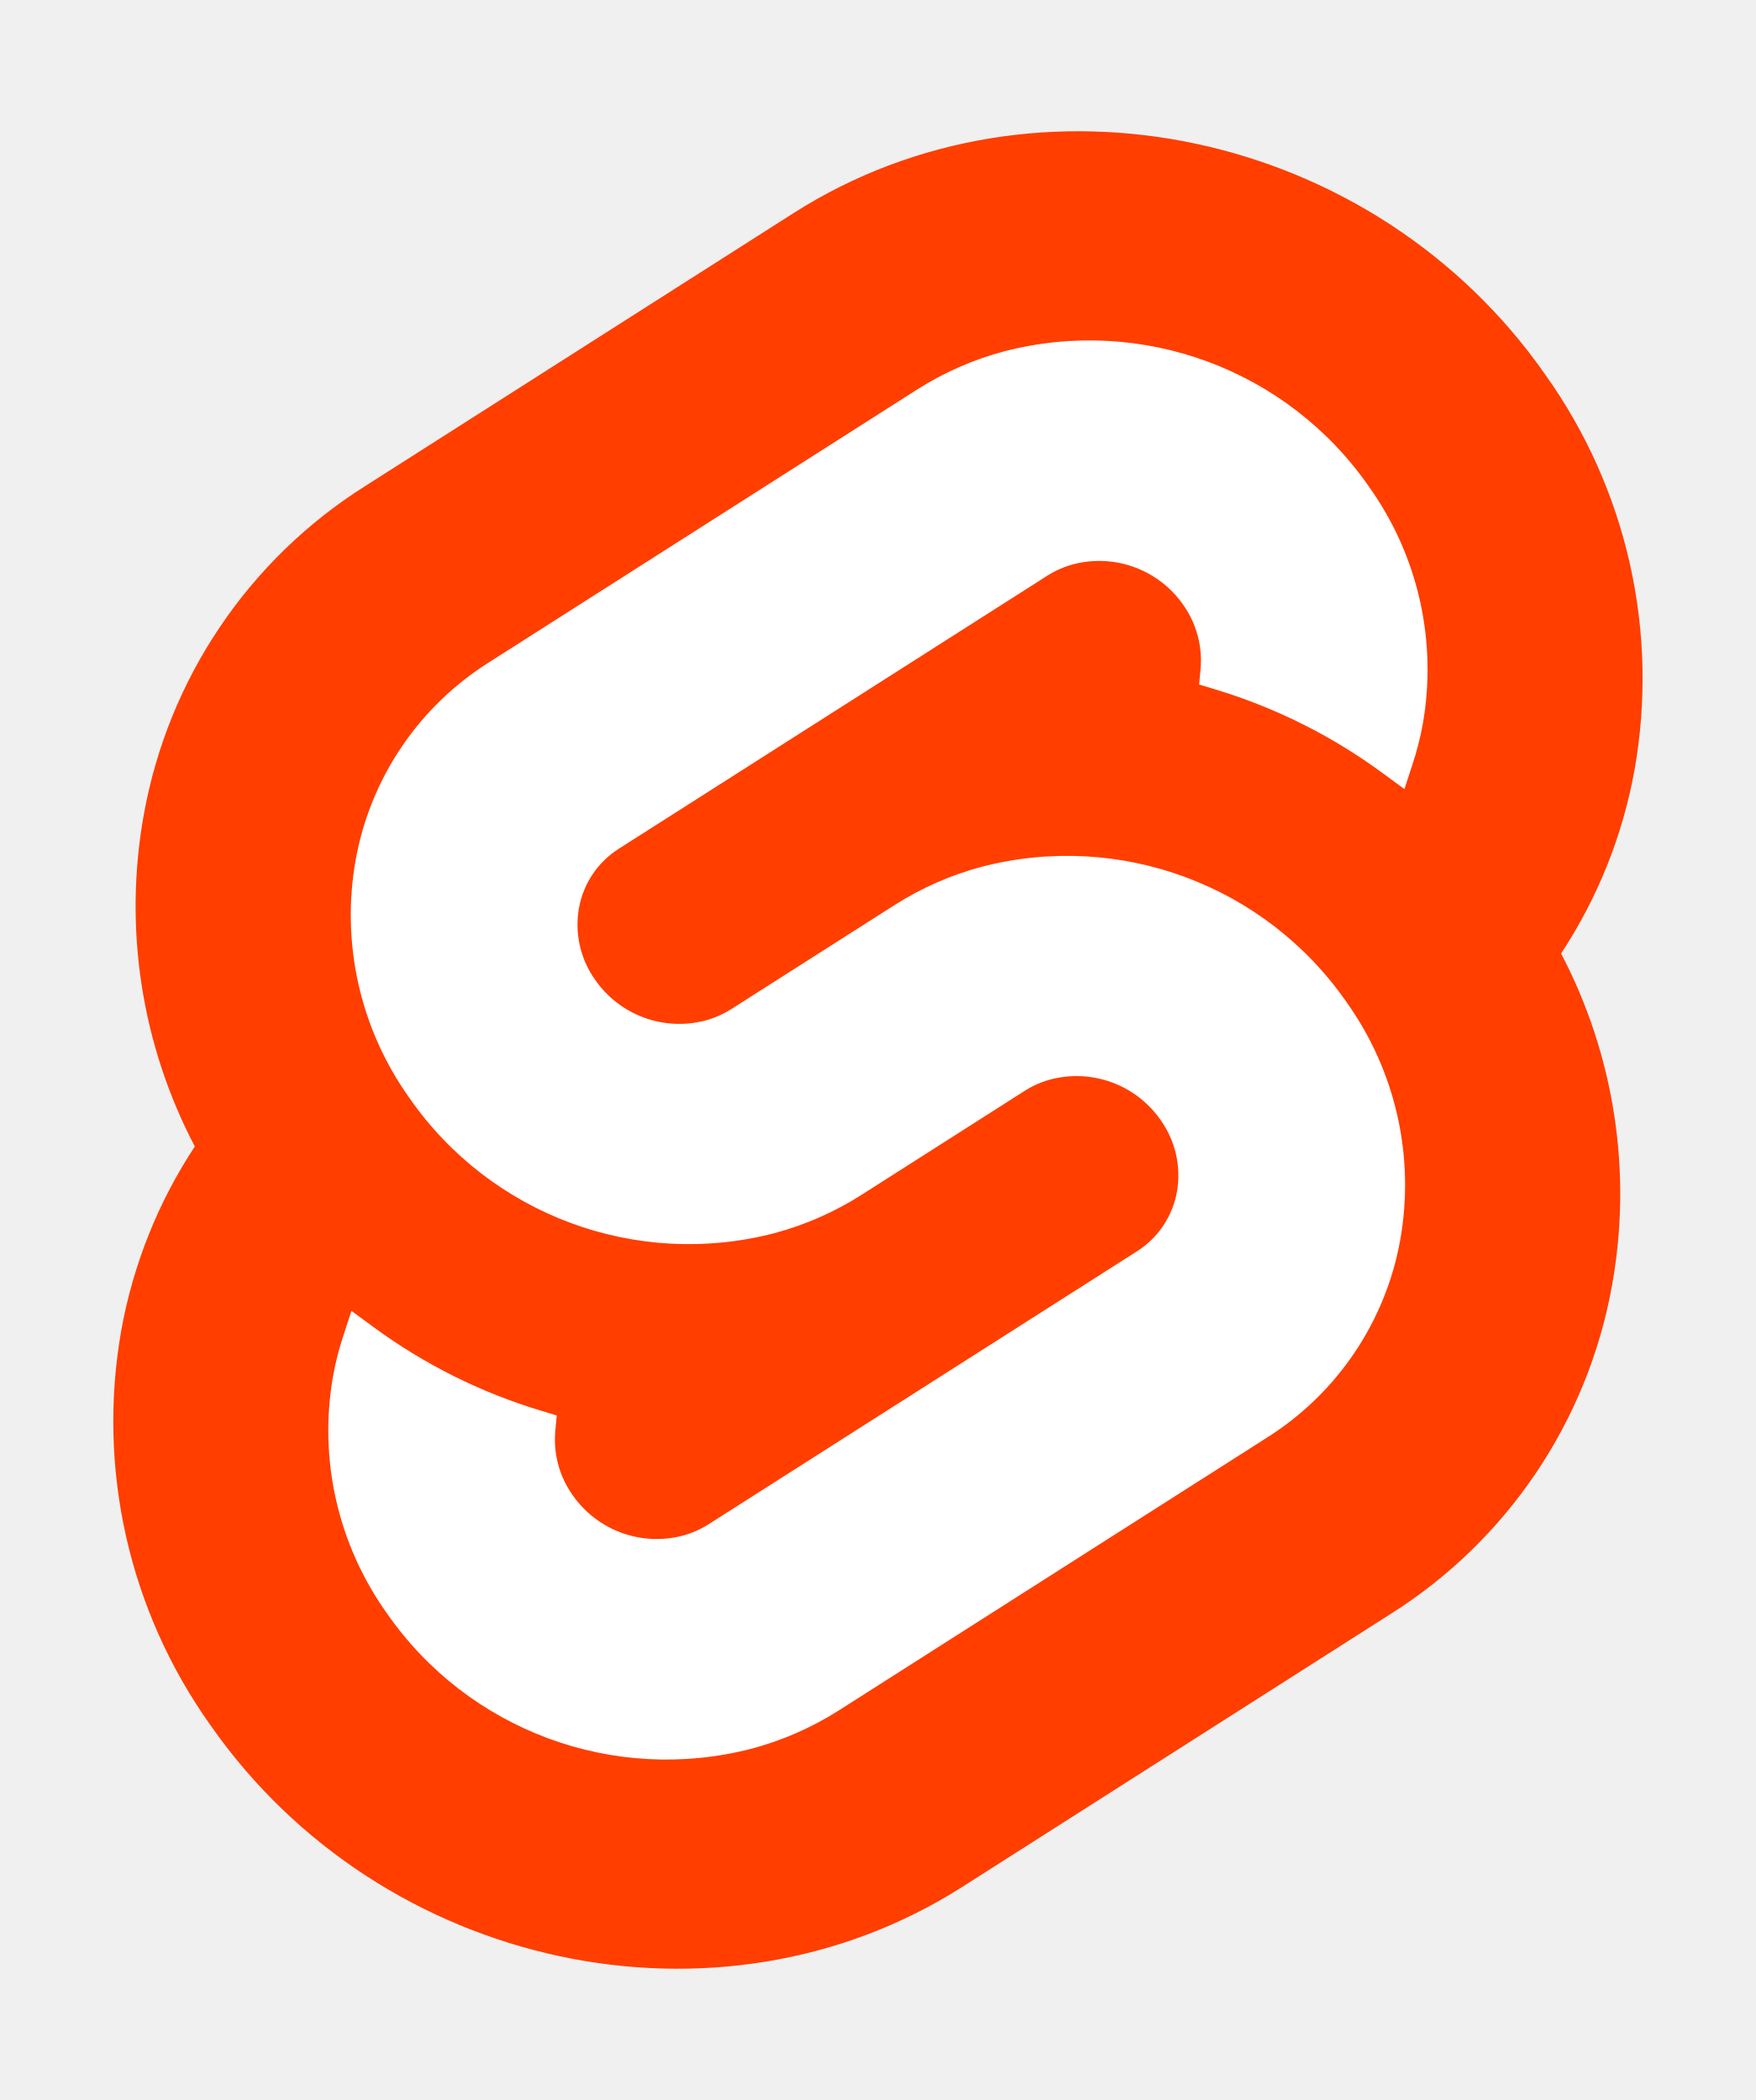
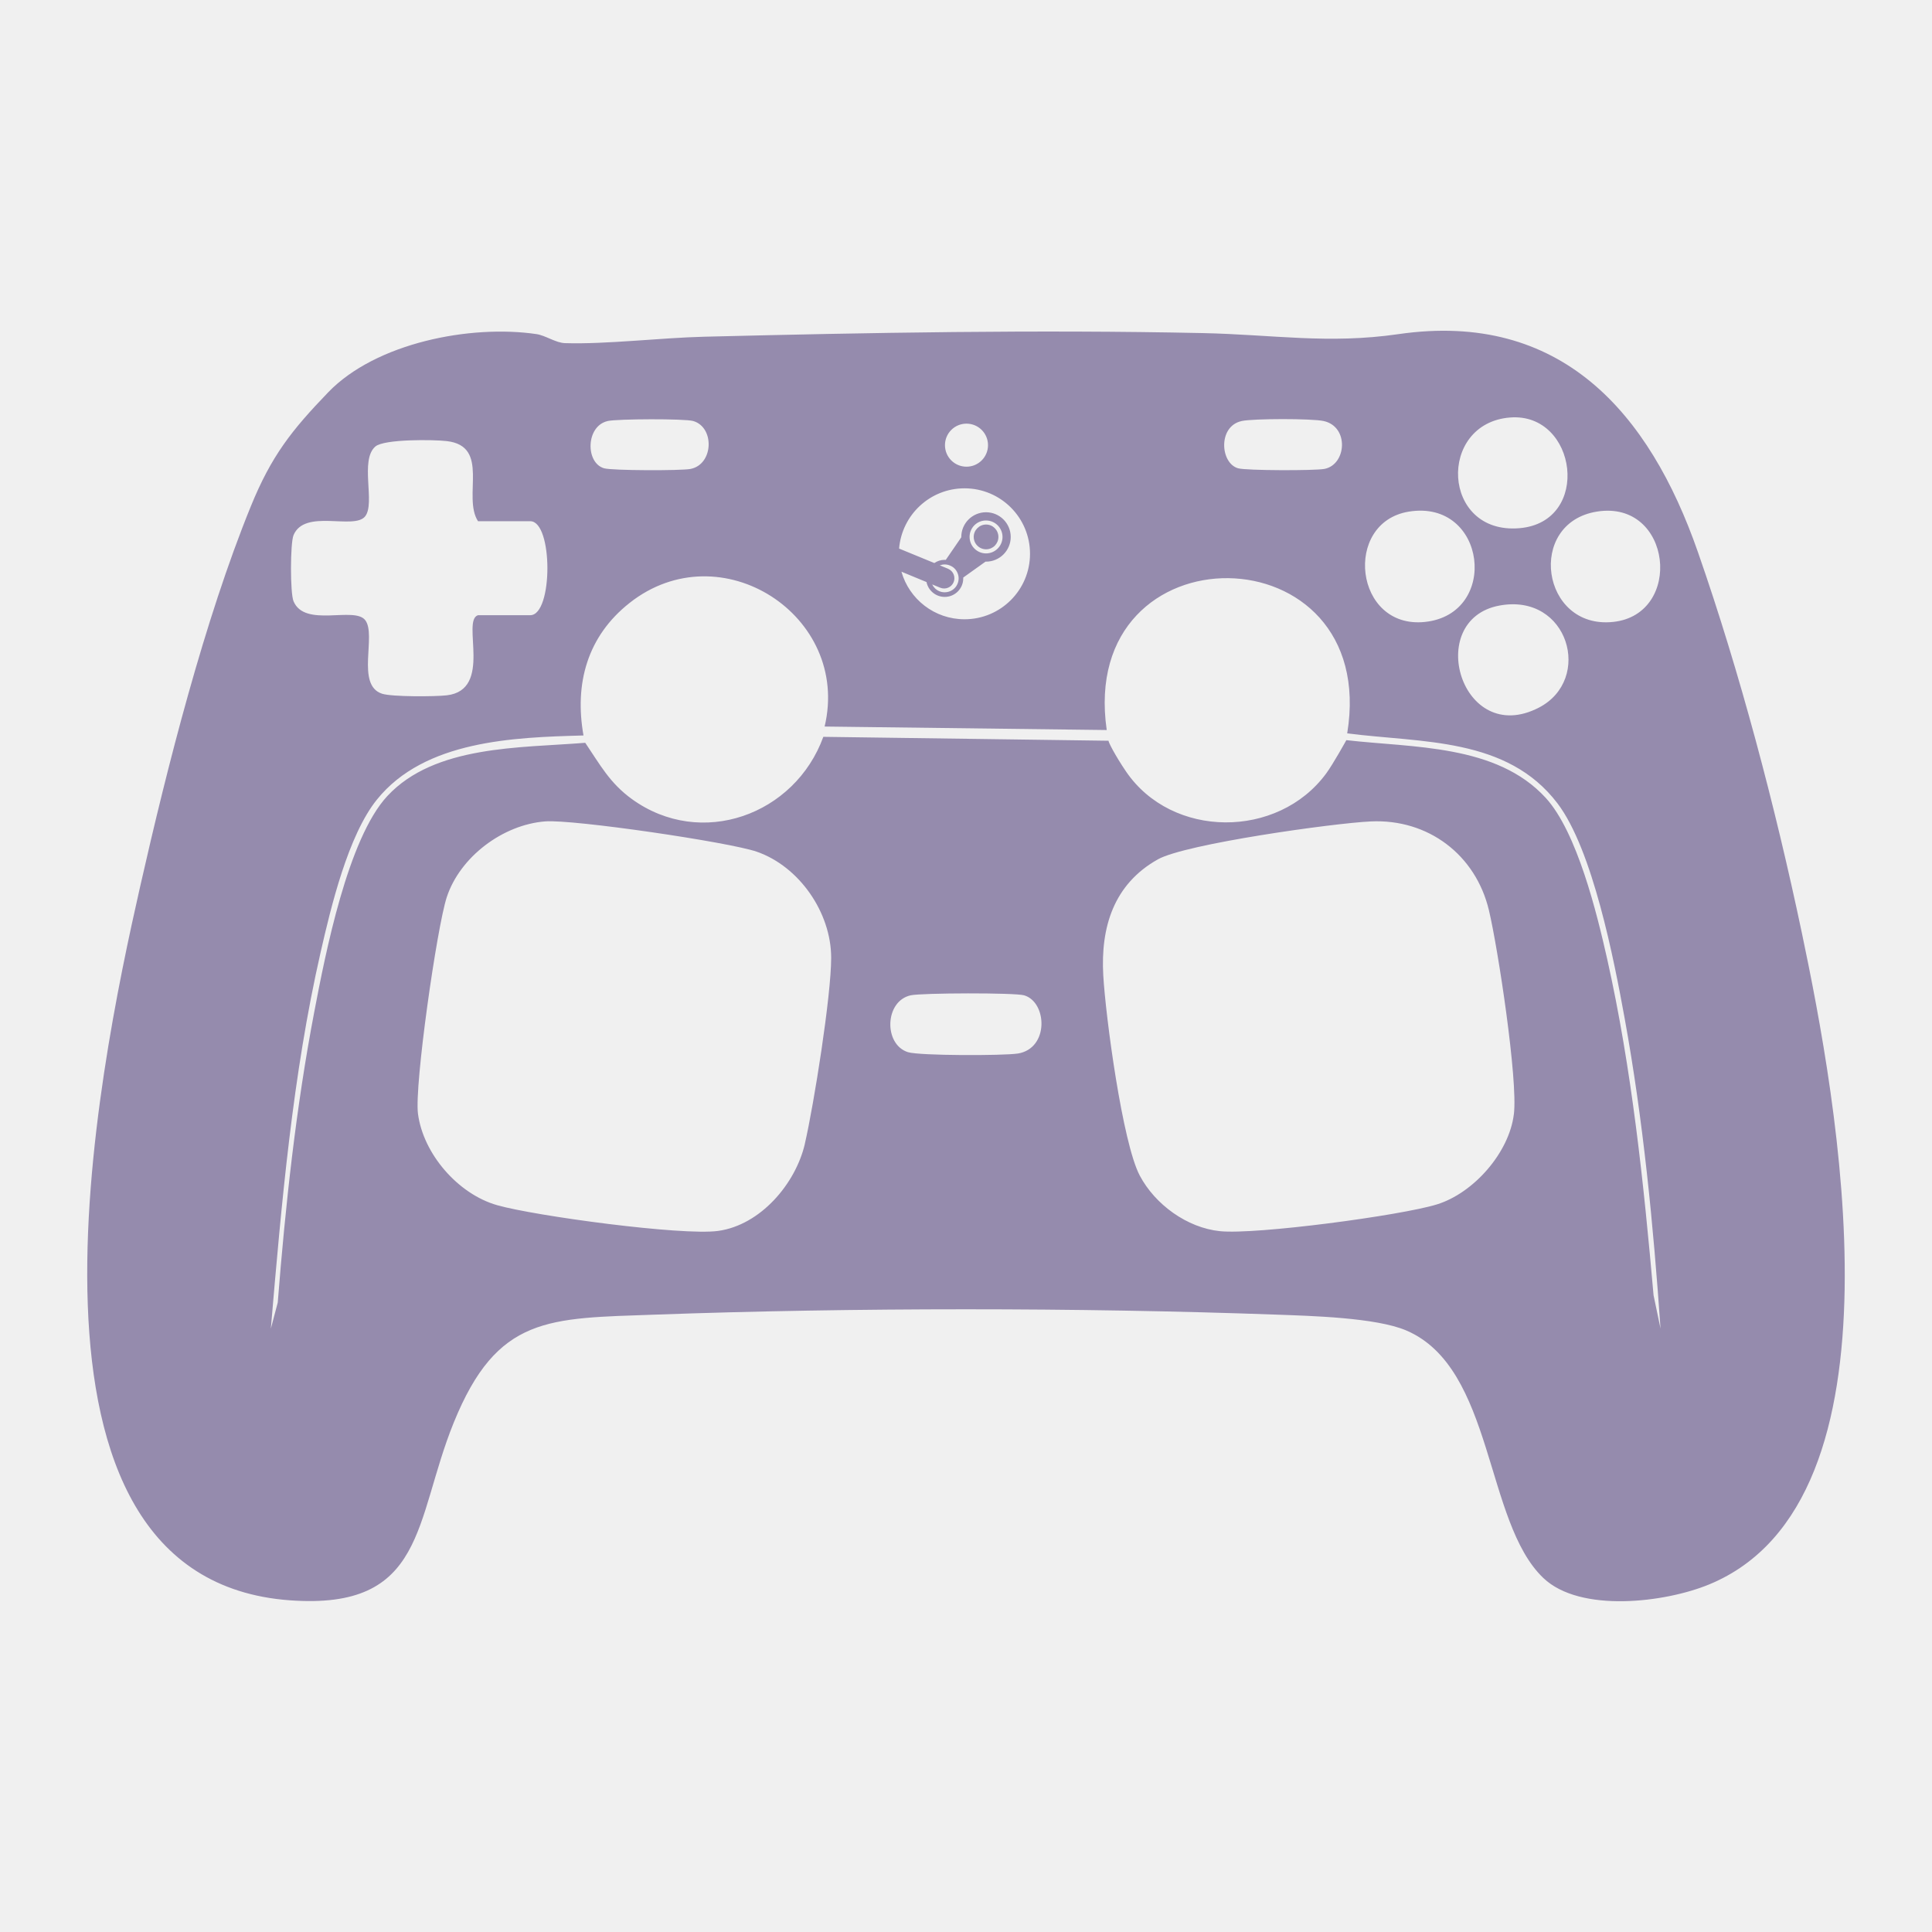
- <svg xmlns="http://www.w3.org/2000/svg" width="107" height="128" viewBox="0 0 107 128">
-   <path d="M94.157 22.819c-10.4-14.885-30.94-19.297-45.792-9.835L22.282 29.608A29.92 29.92 0 0 0 8.764 49.65a31.5 31.5 0 0 0 3.108 20.231 30 30 0 0 0-4.477 11.183 31.9 31.9 0 0 0 5.448 24.116c10.402 14.887 30.942 19.297 45.791 9.835l26.083-16.624A29.92 29.92 0 0 0 98.235 78.35a31.53 31.53 0 0 0-3.105-20.232 30 30 0 0 0 4.474-11.182 31.88 31.88 0 0 0-5.447-24.116" style="fill:#ff3e00" />
-   <path d="M45.817 106.582a20.72 20.72 0 0 1-22.237-8.243 19.17 19.17 0 0 1-3.277-14.503 18 18 0 0 1 .624-2.435l.49-1.498 1.337.981a33.6 33.6 0 0 0 10.203 5.098l.97.294-.09.968a5.85 5.85 0 0 0 1.052 3.878 6.24 6.24 0 0 0 6.695 2.485 5.8 5.8 0 0 0 1.603-.704L69.27 76.28a5.43 5.43 0 0 0 2.45-3.631 5.8 5.8 0 0 0-.987-4.371 6.24 6.24 0 0 0-6.698-2.487 5.7 5.7 0 0 0-1.6.704l-9.953 6.345a19 19 0 0 1-5.296 2.326 20.72 20.72 0 0 1-22.237-8.243 19.17 19.17 0 0 1-3.277-14.502 17.99 17.99 0 0 1 8.13-12.052l26.081-16.623a19 19 0 0 1 5.3-2.329 20.72 20.72 0 0 1 22.237 8.243 19.17 19.17 0 0 1 3.277 14.503 18 18 0 0 1-.624 2.435l-.49 1.498-1.337-.98a33.6 33.6 0 0 0-10.203-5.1l-.97-.294.09-.968a5.86 5.86 0 0 0-1.052-3.878 6.24 6.24 0 0 0-6.696-2.485 5.8 5.8 0 0 0-1.602.704L37.73 51.72a5.42 5.42 0 0 0-2.449 3.63 5.79 5.79 0 0 0 .986 4.372 6.24 6.24 0 0 0 6.698 2.486 5.8 5.8 0 0 0 1.602-.704l9.952-6.342a19 19 0 0 1 5.295-2.328 20.72 20.72 0 0 1 22.237 8.242 19.17 19.17 0 0 1 3.277 14.503 18 18 0 0 1-8.13 12.053l-26.081 16.622a19 19 0 0 1-5.3 2.328" style="fill:#fff" />
+ <svg xmlns="http://www.w3.org/2000/svg" width="128" height="128" viewBox="-25 0 553.84 364.21">
+   <g fill="#958bad">
+     <path d="M491.47,172.32c-7.53-35.78-17.72-74.47-29.76-108.95C447.81,23.52,422.52-5.78,375.89.97c-20.16,2.92-35.88.13-56.12-.3-47.42-1.01-95.57-.13-142.84,1.04-12.56.31-28.22,2.21-39.96,1.84-2.68-.08-5.55-2.2-8.19-2.59-18.9-2.78-46.03,2.5-59.7,16.69-10.52,10.93-16.29,18.23-22.19,32.71-13.27,32.6-23.9,74.46-31.72,108.99-12.04,53.16-42.28,198.37,42.91,204.59,39.15,2.86,35.61-22.86,46.98-50.91,12.49-30.78,27.17-29.88,57.86-30.99,56.49-2.03,121.32-2.04,177.81,0,9.95.36,28.71.84,37.39,4.54,25.25,10.78,22.41,54.89,39.31,70.97,10.56,10.06,34.92,7.05,47.55,1.83,58.17-24.04,36.52-139.44,26.49-187.07ZM437.43,83.47c-20.64,2.19-24.95-28.39-4.64-31.63,21.54-3.44,24.9,29.49,4.64,31.63ZM416.14,108.04c-22.26,11.5-33.03-25.22-11.31-29.26,19.83-3.69,26.89,21.21,11.31,29.26ZM407.87,24.87c19.29-1.54,23.49,29.98,2.7,31.73-22.37,1.89-23.58-30.07-2.7-31.73ZM378.87,51.85c22.25-3.61,26.1,29.32,4.65,31.62-20.31,2.18-23.65-28.54-4.65-31.62ZM330.92,25.88c3.34-.73,20.2-.74,23.53,0,7.4,1.64,6.53,12.55.19,13.73-2.79.52-22.37.49-24.72-.18-5.15-1.48-5.82-12.05,1-13.54ZM252.06,26.63c3.41,0,6.17,2.76,6.17,6.17s-2.76,6.17-6.17,6.17-6.17-2.76-6.17-6.17,2.76-6.17,6.17-6.17ZM251.5,45.17c10.37,0,18.77,8.4,18.77,18.77s-8.4,18.77-18.77,18.77c-8.63,0-15.86-5.78-18.09-13.64l7.19,2.97c.51,2.48,2.69,4.26,5.22,4.26,2.93,0,5.31-2.38,5.31-5.31v-.24l6.38-4.56h.15c3.9,0,7.08-3.17,7.08-7.08s-3.17-7.08-7.08-7.08-7.09,3.17-7.09,7.08v.09l-4.45,6.49-.3-.02c-1.11,0-2.14.34-2.98.92l-10.1-4.15c.81-9.67,8.88-17.27,18.77-17.27ZM246.81,68.24l-2.4-.99c.92-.34,1.95-.36,2.93.06.99.39,1.76,1.16,2.16,2.16.41.98.41,2.06,0,3.04-.81,2.03-3.19,3-5.22,2.16-.94-.39-1.65-1.11-2.05-1.95l2.29.94c1.5.62,3.23-.08,3.85-1.58.62-1.5-.09-3.21-1.56-3.83ZM252.95,59.1c-.01-2.59,2.08-4.7,4.67-4.71.01,0,.03,0,.04,0,2.6,0,4.72,2.11,4.73,4.71,0,2.61-2.12,4.73-4.73,4.73-2.6-.01-4.71-2.12-4.71-4.73ZM149.19,25.88c2.73-.63,22.14-.71,24.54,0,6.21,1.82,5.82,12.49-.82,13.74-2.75.52-22.39.48-24.73-.19-5.4-1.55-5.27-12.11,1-13.54ZM59.14,58.61c3.2-7.69,17.38-1.4,20.54-5.41,2.98-3.78-1.63-16.1,2.93-20.02,2.5-2.15,16.61-2,20.46-1.55,12.59,1.46,4.43,15.96,8.96,22.97h14.98c6.55,0,6.55,26.94,0,26.94h-14.98c-4.86,1.5,4.39,21.42-8.96,22.97-3.39.39-15.71.46-18.55-.46-7.6-2.47-1.5-16.88-4.84-21.11-3.16-4.01-17.34,2.27-20.54-5.41-.98-2.34-.95-16.62,0-18.91ZM205.74,233.04c-2.65,11.47-12.73,23.35-24.9,25.01-10.35,1.41-52.49-4.29-63.33-7.38-11.21-3.19-21.18-14.69-22.69-26.21-1.06-8.16,5.43-53.48,8.25-62.08,3.8-11.57,16.08-20.79,28.23-21.73,8.07-.62,52.75,5.95,60.64,8.69,12.22,4.25,21.3,17.45,21.33,30.36.02,10.88-4.95,42.12-7.54,53.33ZM266.74,207.2c-4.07.64-28.14.64-31.45-.39-7.01-2.2-6.73-14.63.76-16.3,3.11-.7,29.88-.78,32.53,0,6.6,1.92,7.26,15.26-1.85,16.7ZM408.97,224.6c-1.33,10.97-11.48,22.58-22.06,25.85-10.32,3.19-51.9,8.73-62.19,7.67-9.45-.97-18.61-7.66-22.99-15.94-4.95-9.35-9.79-45.59-10.46-57.4-.78-13.78,2.96-26.11,15.64-33.24,7.91-4.45,50.36-10.38,61.06-10.88,16.46-.77,30.06,9.58,33.85,25.45,2.59,10.86,8.35,48.62,7.16,58.48ZM449.03,276.59c-2.81-32.04-6.26-65.1-13.3-96.47-2.94-13.09-8.64-36.42-17.64-46.23-14.1-15.37-38.01-14.33-57.14-16.53,0,0-3.75,6.8-5.79,9.57-13.84,18.8-44.2,18.73-57.35-.56-3.14-4.61-5.3-8.83-4.99-8.84l-81.8-1.12c-8.13,22.38-35.02,32.2-54.88,17.84-6.34-4.59-9.15-9.89-13.37-16.13-18.67,1.51-43.12.64-56.73,15.26-11.34,12.19-17.78,45.27-20.95,61.88-5.25,27.46-8.27,55.46-10.47,83.33l-1.98,7.48c3.06-35.92,6.25-72.78,14.28-107.94,2.95-12.94,7.87-33.49,16.14-43.74,13.67-16.96,39.17-17.83,59.21-18.37-2.64-14.89,1.09-28.42,13.19-37.98,26.08-20.61,63.51,3.62,55.93,35.42l80.87,1c-8.47-58.73,78.52-57.68,68.94.96,21.42,2.75,45.85,1.07,60.29,20.08,10.09,13.28,16.2,44.85,19.24,61.59,5.33,29.33,8.23,59.24,10.29,88.98l-1.98-9.48Z" />
+     <path d="M261.21,59.1c0-1.95-1.58-3.55-3.53-3.55s-3.55,1.6-3.55,3.55,1.58,3.55,3.55,3.55,3.53-1.6,3.53-3.55Z" />
+   </g>
</svg>
